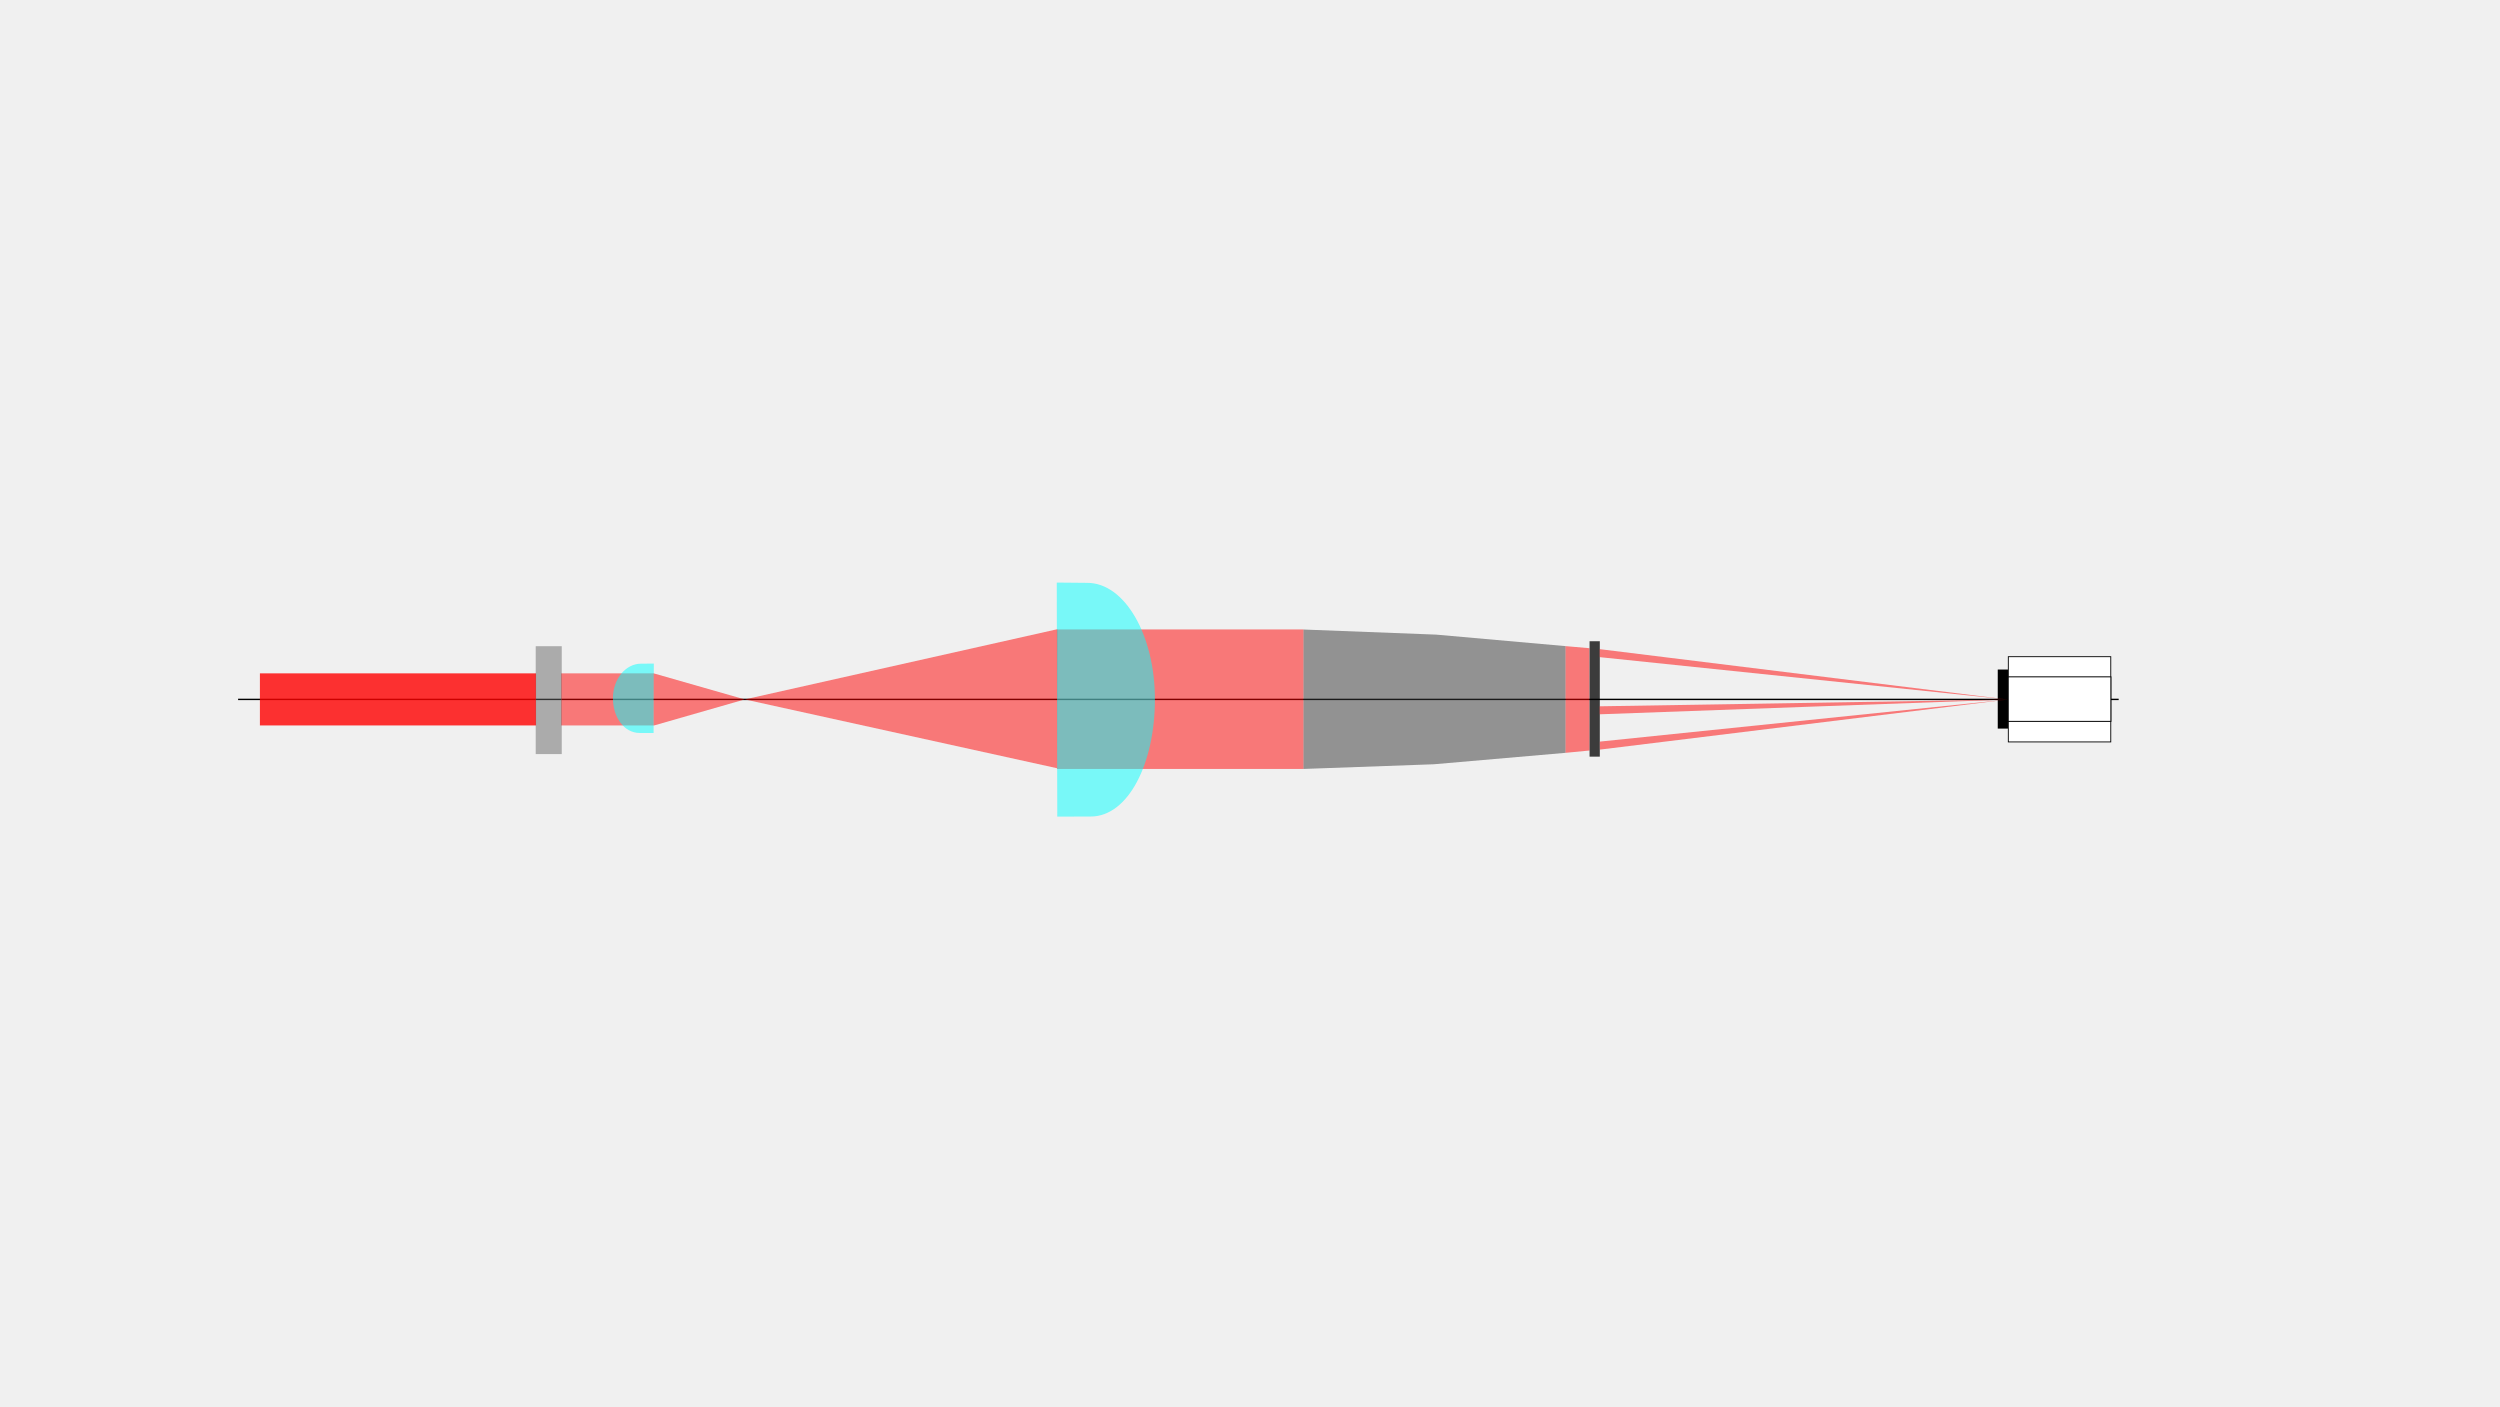
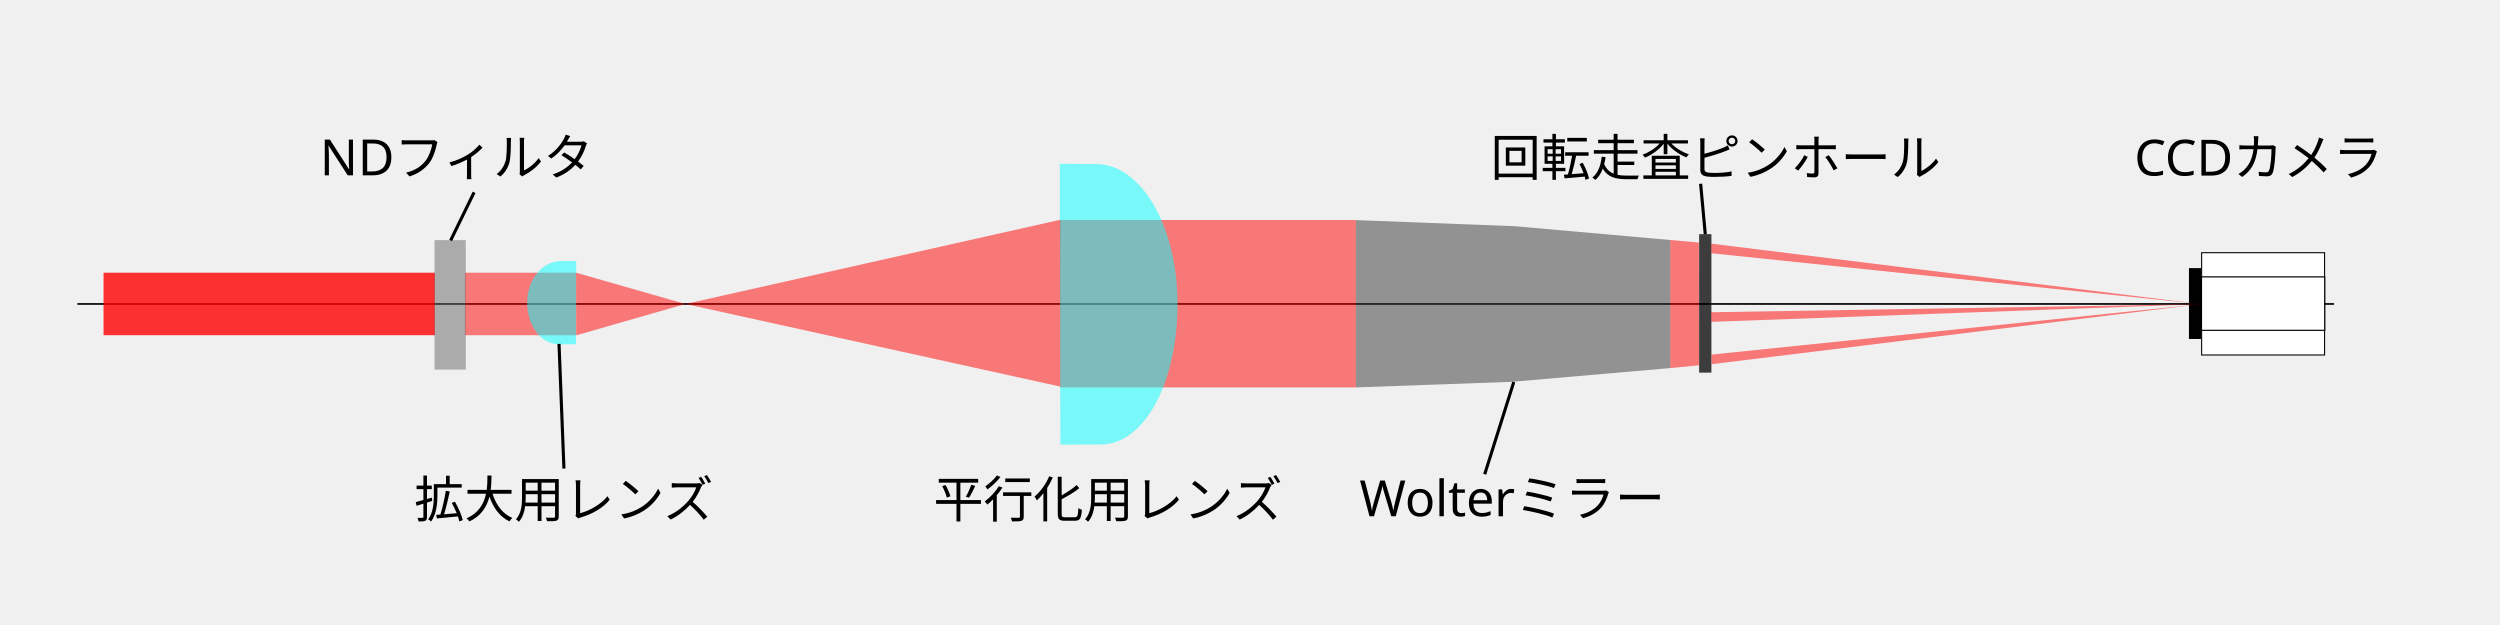
- <svg xmlns="http://www.w3.org/2000/svg" width="1920" height="1080" viewBox="0 0 508 285.75" version="1.1" id="svg8">
+ <svg xmlns="http://www.w3.org/2000/svg" width="1600" height="400" viewBox="0 0 423.333 105.833" version="1.1" id="svg8">
  <defs id="defs2" />
-   <g id="layer1" transform="translate(0,-11.24998)">
-     <path style="fill:none;stroke:#000000;stroke-width:0.285px;stroke-linecap:butt;stroke-linejoin:miter;stroke-opacity:1" d="M 48.381,153.369 H 430.515" id="path3787" />
+   <g id="layer1" transform="translate(0,-191.1667)">
+     <path style="fill:none;stroke:#000000;stroke-width:0.285px;stroke-linecap:butt;stroke-linejoin:miter;stroke-opacity:1" d="M 13.101,242.637 H 395.235" id="path3787" />
  </g>
-   <g id="layer4">
-     <rect style="opacity:0.5;fill:#ff0000;stroke-width:0.148" id="rect3825" width="18.828" height="10.583" x="114.003" y="136.827" />
-     <rect style="opacity:0.5;fill:#ff0000;stroke-width:0.394" id="rect3825-7" width="50.098" height="28.348" x="214.779" y="127.902" />
-     <rect style="opacity:0.8;fill:#ff0000;stroke-width:0.255" id="rect3825-6" width="56.112" height="10.583" x="52.813" y="136.827" />
-     <path style="opacity:0.5;fill:#ff0000;stroke-width:0.107" d="m 318.1,131.291 4.863,0.425 0.024,20.789 -4.886,0.472 z" id="rect3825-7-0" />
+   <g id="layer4" transform="translate(0,-179.9167)">
+     <rect style="opacity:0.5;fill:#ff0000;stroke-width:0.148" id="rect3825" width="18.828" height="10.583" x="78.723" y="226.095" />
+     <rect style="opacity:0.5;fill:#ff0000;stroke-width:0.394" id="rect3825-7" width="50.098" height="28.348" x="179.5" y="217.17" />
+     <rect style="opacity:0.8;fill:#ff0000;stroke-width:0.255" id="rect3825-6" width="56.112" height="10.583" x="17.533" y="226.095" />
+     <path style="opacity:0.5;fill:#ff0000;stroke-width:0.107" d="m 282.82,220.559 4.863,0.425 0.024,20.789 -4.886,0.472 z" id="rect3825-7-0" />
  </g>
-   <g id="layer3">
-     <path style="opacity:0.5;fill:#00ffff;stroke-width:0.086" d="m 234.68,142.105 c 0,6.536 -1.363,12.489 -3.675,16.808 -2.312,4.319 -5.573,7.004 -9.368,7.004 -6.798,0.019 0,0 -6.798,0.019 -0.105,-47.558 -0.105,-47.558 -0.105,-47.558 l 3.102,0.029 3.102,0.029 c 3.795,0 7.23,2.649 9.717,6.933 2.487,4.283 4.025,10.201 4.025,16.737 z" id="path3731" />
-     <path style="opacity:0.5;fill:#00ffff;stroke-width:0.03" d="m 124.546,141.877 c 0,1.939 0.568,3.704 1.531,4.985 0.963,1.281 2.321,2.077 3.902,2.077 2.832,0.006 0,0 2.832,0.006 0.044,-14.105 0.044,-14.105 0.044,-14.105 l -1.292,0.009 -1.292,0.009 c -1.581,0 -3.012,0.786 -4.048,2.056 -1.036,1.27 -1.677,3.025 -1.677,4.964 z" id="path3731-3" />
-     <rect style="opacity:0.5;fill:#666666;stroke-width:0.265" id="rect3821" width="5.292" height="21.923" x="108.857" y="131.309" />
-     <path style="opacity:0.5;fill:#ff0000;stroke-width:0.265" id="path3833" d="m 210.249,140.702 -22.01,-9.971 19.64,-14.075 z" transform="matrix(0.5142348,-0.3568567,0.7185887,0.255373,-57.89087,181.2202)" />
-     <path style="opacity:0.5;fill:#ff0000;stroke-width:0.265" id="path3833-6" d="m 210.249,140.702 -22.01,-9.971 19.64,-14.075 z" transform="matrix(-1.768422,0.9540008,-2.464185,-0.6754211,869.8574,36.57759)" />
-     <path style="opacity:0.5;fill:#333333;stroke-width:0.177" d="m 264.877,127.919 26.938,1.036 26.285,2.335 -2e-5,21.686 -26.748,2.323 -26.475,0.95 z" id="rect3886" />
-     <rect style="opacity:0.75;fill:#000000;stroke-width:0.172" id="rect3821-5" width="2.08" height="23.45" x="323" y="130.3" />
-     <rect style="opacity:1;fill:#000000;stroke-width:0.123" id="rect3821-5-3" width="2.08" height="12" x="405.942" y="136.05" />
-     <rect style="opacity:1;fill:#ffffff;fill-opacity:1;stroke:#000000;stroke-width:0.181;stroke-miterlimit:4;stroke-dasharray:none;stroke-opacity:1" id="rect3821-5-3-5" width="20.819" height="17.319" x="408.09" y="133.44" />
-     <rect style="opacity:1;fill:#ffffff;fill-opacity:1;stroke:#000000;stroke-width:0.2;stroke-miterlimit:4;stroke-dasharray:none;stroke-opacity:1" id="rect3821-5-3-5-6" width="20.869" height="9.051" x="408.065" y="137.533" />
-     <path transform="matrix(0.5142348,-0.3568567,0.7185887,0.255373,134.3157,176.2979)" style="opacity:0.5;fill:#ff0000;stroke-width:0.265" d="m 243.507,206.538 -38.632,-87.713 3.004,-2.17 z" id="path3833-4" />
-     <path style="opacity:0.5;fill:#ff0000;stroke-width:0.165" d="m 407.952,142.145 -82.899,3.002 -0.015,-1.626 z" id="path3833-4-2" />
-     <path style="opacity:0.5;fill:#ff0000;stroke-width:0.165" d="m 407.952,142.145 -82.85,10.174 -0.015,-1.626 z" id="path3833-4-22" />
+   <g id="layer3" transform="translate(0,-179.9167)">
+     <path style="opacity:0.5;fill:#00ffff;stroke-width:0.086" d="m 199.4,231.373 c 0,6.536 -1.363,12.489 -3.675,16.808 -2.312,4.319 -5.573,7.004 -9.368,7.004 -6.798,0.019 0,0 -6.798,0.019 -0.105,-47.558 -0.105,-47.558 -0.105,-47.558 l 3.102,0.029 3.102,0.029 c 3.795,0 7.23,2.649 9.717,6.933 2.487,4.283 4.025,10.201 4.025,16.737 z" id="path3731" />
+     <path style="opacity:0.5;fill:#00ffff;stroke-width:0.03" d="m 89.267,231.145 c 0,1.939 0.568,3.704 1.531,4.985 0.963,1.281 2.321,2.077 3.902,2.077 2.832,0.006 0,0 2.832,0.006 0.044,-14.105 0.044,-14.105 0.044,-14.105 l -1.292,0.009 -1.292,0.009 c -1.581,0 -3.012,0.786 -4.048,2.056 -1.036,1.27 -1.677,3.025 -1.677,4.964 z" id="path3731-3" />
+     <rect style="opacity:0.5;fill:#666666;stroke-width:0.265" id="rect3821" width="5.292" height="21.923" x="73.578" y="220.577" />
+     <path style="opacity:0.5;fill:#ff0000;stroke-width:0.265" id="path3833" d="m 210.249,140.702 -22.01,-9.971 19.64,-14.075 z" transform="matrix(0.5142348,-0.3568567,0.7185887,0.255373,-93.17045,270.4882)" />
+     <path style="opacity:0.5;fill:#ff0000;stroke-width:0.265" id="path3833-6" d="m 210.249,140.702 -22.01,-9.971 19.64,-14.075 z" transform="matrix(-1.768422,0.9540008,-2.464185,-0.6754211,834.5779,125.8456)" />
+     <path style="opacity:0.5;fill:#333333;stroke-width:0.177" d="m 229.598,217.187 26.938,1.036 26.285,2.335 -2e-5,21.686 -26.748,2.323 -26.475,0.95 z" id="rect3886" />
+     <rect style="opacity:0.75;fill:#000000;stroke-width:0.172" id="rect3821-5" width="2.08" height="23.45" x="287.72" y="219.568" />
+     <rect style="opacity:1;fill:#000000;stroke-width:0.123" id="rect3821-5-3" width="2.08" height="12" x="370.662" y="225.318" />
+     <rect style="opacity:1;fill:#ffffff;fill-opacity:1;stroke:#000000;stroke-width:0.181;stroke-miterlimit:4;stroke-dasharray:none;stroke-opacity:1" id="rect3821-5-3-5" width="20.819" height="17.319" x="372.811" y="222.708" />
+     <rect style="opacity:1;fill:#ffffff;fill-opacity:1;stroke:#000000;stroke-width:0.2;stroke-miterlimit:4;stroke-dasharray:none;stroke-opacity:1" id="rect3821-5-3-5-6" width="20.869" height="9.051" x="372.786" y="226.801" />
+     <path style="opacity:0.5;fill:#ff0000;stroke-width:0.165" d="m 372.672,231.413 -82.895,-8.613 -0.015,-1.626 z" id="path3833-4" />
+     <path style="opacity:0.5;fill:#ff0000;stroke-width:0.165" d="m 372.672,231.413 -82.899,3.002 -0.015,-1.626 z" id="path3833-4-2" />
+     <path style="opacity:0.5;fill:#ff0000;stroke-width:0.165" d="m 372.672,231.413 -82.85,10.174 -0.015,-1.626 z" id="path3833-4-22" />
+     <text xml:space="preserve" style="font-style:normal;font-weight:normal;font-size:10.583px;line-height:1.25;font-family:sans-serif;letter-spacing:0px;word-spacing:0px;fill:#000000;fill-opacity:1;stroke:none;stroke-width:0.265" x="54.164" y="209.606" id="text834">
+       <tspan id="tspan832" x="54.164" y="209.606" style="font-style:normal;font-variant:normal;font-weight:normal;font-stretch:normal;font-size:8.467px;font-family:'TeX Gyre Schola Math';-inkscape-font-specification:'TeX Gyre Schola Math, Normal';font-variant-ligatures:normal;font-variant-caps:normal;font-variant-numeric:normal;font-feature-settings:normal;text-align:start;writing-mode:lr-tb;text-anchor:start;stroke-width:0.265">NDフィルタ</tspan>
+     </text>
+     <text xml:space="preserve" style="font-style:normal;font-weight:normal;font-size:10.583px;line-height:1.25;font-family:sans-serif;letter-spacing:0px;word-spacing:0px;fill:#000000;fill-opacity:1;stroke:none;stroke-width:0.265" x="158.074" y="267.55" id="text834-9">
+       <tspan id="tspan832-9" x="158.074" y="267.55" style="font-style:normal;font-variant:normal;font-weight:normal;font-stretch:normal;font-size:8.467px;font-family:'TeX Gyre Schola Math';-inkscape-font-specification:'TeX Gyre Schola Math, Normal';font-variant-ligatures:normal;font-variant-caps:normal;font-variant-numeric:normal;font-feature-settings:normal;text-align:start;writing-mode:lr-tb;text-anchor:start;stroke-width:0.265">平行化用レンズ</tspan>
+     </text>
+     <text xml:space="preserve" style="font-style:normal;font-weight:normal;font-size:10.583px;line-height:1.25;font-family:sans-serif;letter-spacing:0px;word-spacing:0px;fill:#000000;fill-opacity:1;stroke:none;stroke-width:0.265" x="70.163" y="267.55" id="text834-9-9">
+       <tspan id="tspan832-9-0" x="70.163" y="267.55" style="font-style:normal;font-variant:normal;font-weight:normal;font-stretch:normal;font-size:8.467px;font-family:'TeX Gyre Schola Math';-inkscape-font-specification:'TeX Gyre Schola Math, Normal';font-variant-ligatures:normal;font-variant-caps:normal;font-variant-numeric:normal;font-feature-settings:normal;text-align:start;writing-mode:lr-tb;text-anchor:start;stroke-width:0.265">拡大用レンズ</tspan>
+     </text>
+     <text xml:space="preserve" style="font-style:normal;font-weight:normal;font-size:10.583px;line-height:1.25;font-family:sans-serif;letter-spacing:0px;word-spacing:0px;fill:#000000;fill-opacity:1;stroke:none;stroke-width:0.265" x="230.195" y="267.334" id="text834-9-8">
+       <tspan id="tspan832-9-9" x="230.195" y="267.334" style="font-style:normal;font-variant:normal;font-weight:normal;font-stretch:normal;font-size:8.467px;font-family:'TeX Gyre Schola Math';-inkscape-font-specification:'TeX Gyre Schola Math, Normal';font-variant-ligatures:normal;font-variant-caps:normal;font-variant-numeric:normal;font-feature-settings:normal;text-align:start;writing-mode:lr-tb;text-anchor:start;stroke-width:0.265">Wolterミラー</tspan>
+     </text>
+     <text xml:space="preserve" style="font-style:normal;font-weight:normal;font-size:10.583px;line-height:1.25;font-family:sans-serif;letter-spacing:0px;word-spacing:0px;fill:#000000;fill-opacity:1;stroke:none;stroke-width:0.265" x="252.425" y="209.699" id="text834-9-8-1">
+       <tspan id="tspan832-9-9-4" x="252.425" y="209.699" style="font-style:normal;font-variant:normal;font-weight:normal;font-stretch:normal;font-size:8.467px;font-family:'TeX Gyre Schola Math';-inkscape-font-specification:'TeX Gyre Schola Math, Normal';font-variant-ligatures:normal;font-variant-caps:normal;font-variant-numeric:normal;font-feature-settings:normal;text-align:start;writing-mode:lr-tb;text-anchor:start;stroke-width:0.265">回転走査ピンホール</tspan>
+     </text>
+     <text xml:space="preserve" style="font-style:normal;font-weight:normal;font-size:10.583px;line-height:1.25;font-family:sans-serif;letter-spacing:0px;word-spacing:0px;fill:#000000;fill-opacity:1;stroke:none;stroke-width:0.265" x="361.415" y="209.648" id="text834-9-8-1-8">
+       <tspan id="tspan832-9-9-4-9" x="361.415" y="209.648" style="font-style:normal;font-variant:normal;font-weight:normal;font-stretch:normal;font-size:8.467px;font-family:'TeX Gyre Schola Math';-inkscape-font-specification:'TeX Gyre Schola Math, Normal';font-variant-ligatures:normal;font-variant-caps:normal;font-variant-numeric:normal;font-feature-settings:normal;text-align:start;writing-mode:lr-tb;text-anchor:start;stroke-width:0.265">CCDカメラ</tspan>
+     </text>
+     <path style="fill:none;stroke:#000000;stroke-width:0.529;stroke-linecap:butt;stroke-linejoin:miter;stroke-miterlimit:4;stroke-dasharray:none;stroke-opacity:1" d="m 76.305,220.636 3.976,-8.152" id="path926" />
+     <path style="fill:none;stroke:#000000;stroke-width:0.529;stroke-linecap:butt;stroke-linejoin:miter;stroke-miterlimit:4;stroke-dasharray:none;stroke-opacity:1" d="m 95.494,259.261 -0.835,-21.114" id="path926-7" />
+     <path style="fill:none;stroke:#000000;stroke-width:0.529;stroke-linecap:butt;stroke-linejoin:miter;stroke-miterlimit:4;stroke-dasharray:none;stroke-opacity:1" d="m 251.412,260.22 4.921,-15.617" id="path926-73" />
+     <path style="fill:none;stroke:#000000;stroke-width:0.529;stroke-linecap:butt;stroke-linejoin:miter;stroke-miterlimit:4;stroke-dasharray:none;stroke-opacity:1" d="m 288.761,219.592 -0.789,-8.558" id="path926-73-7" />
  </g>
</svg>
